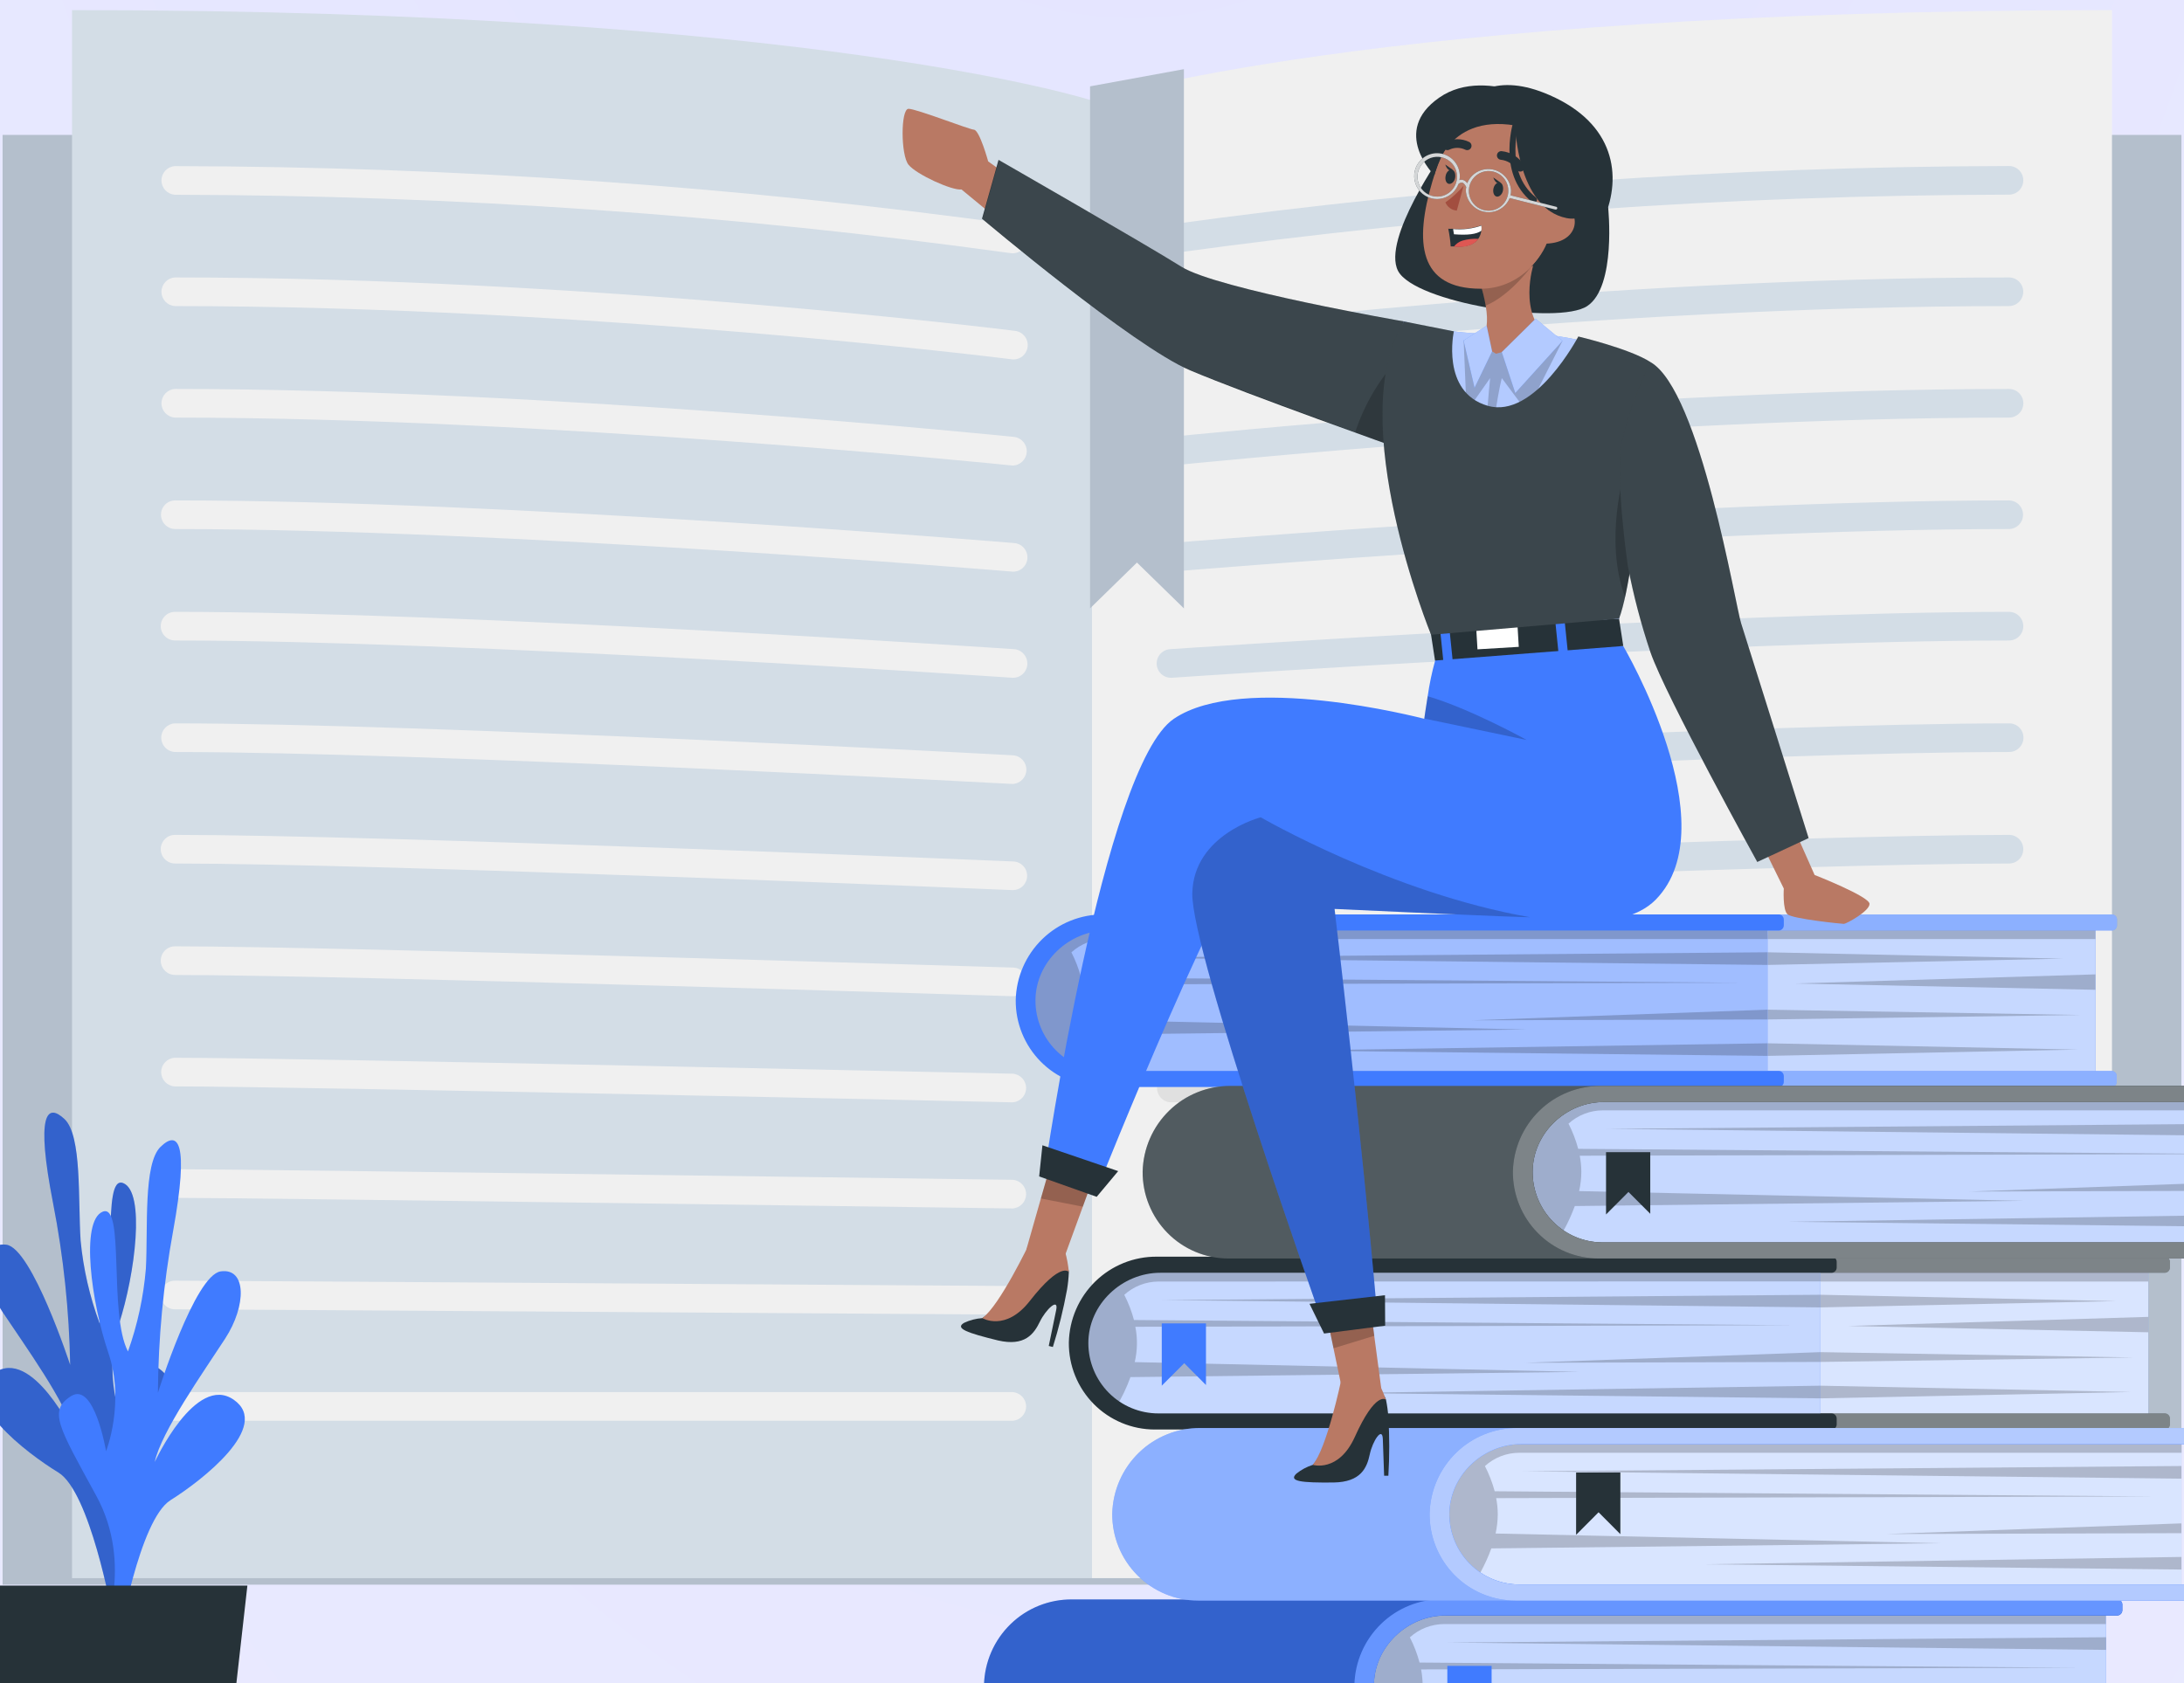
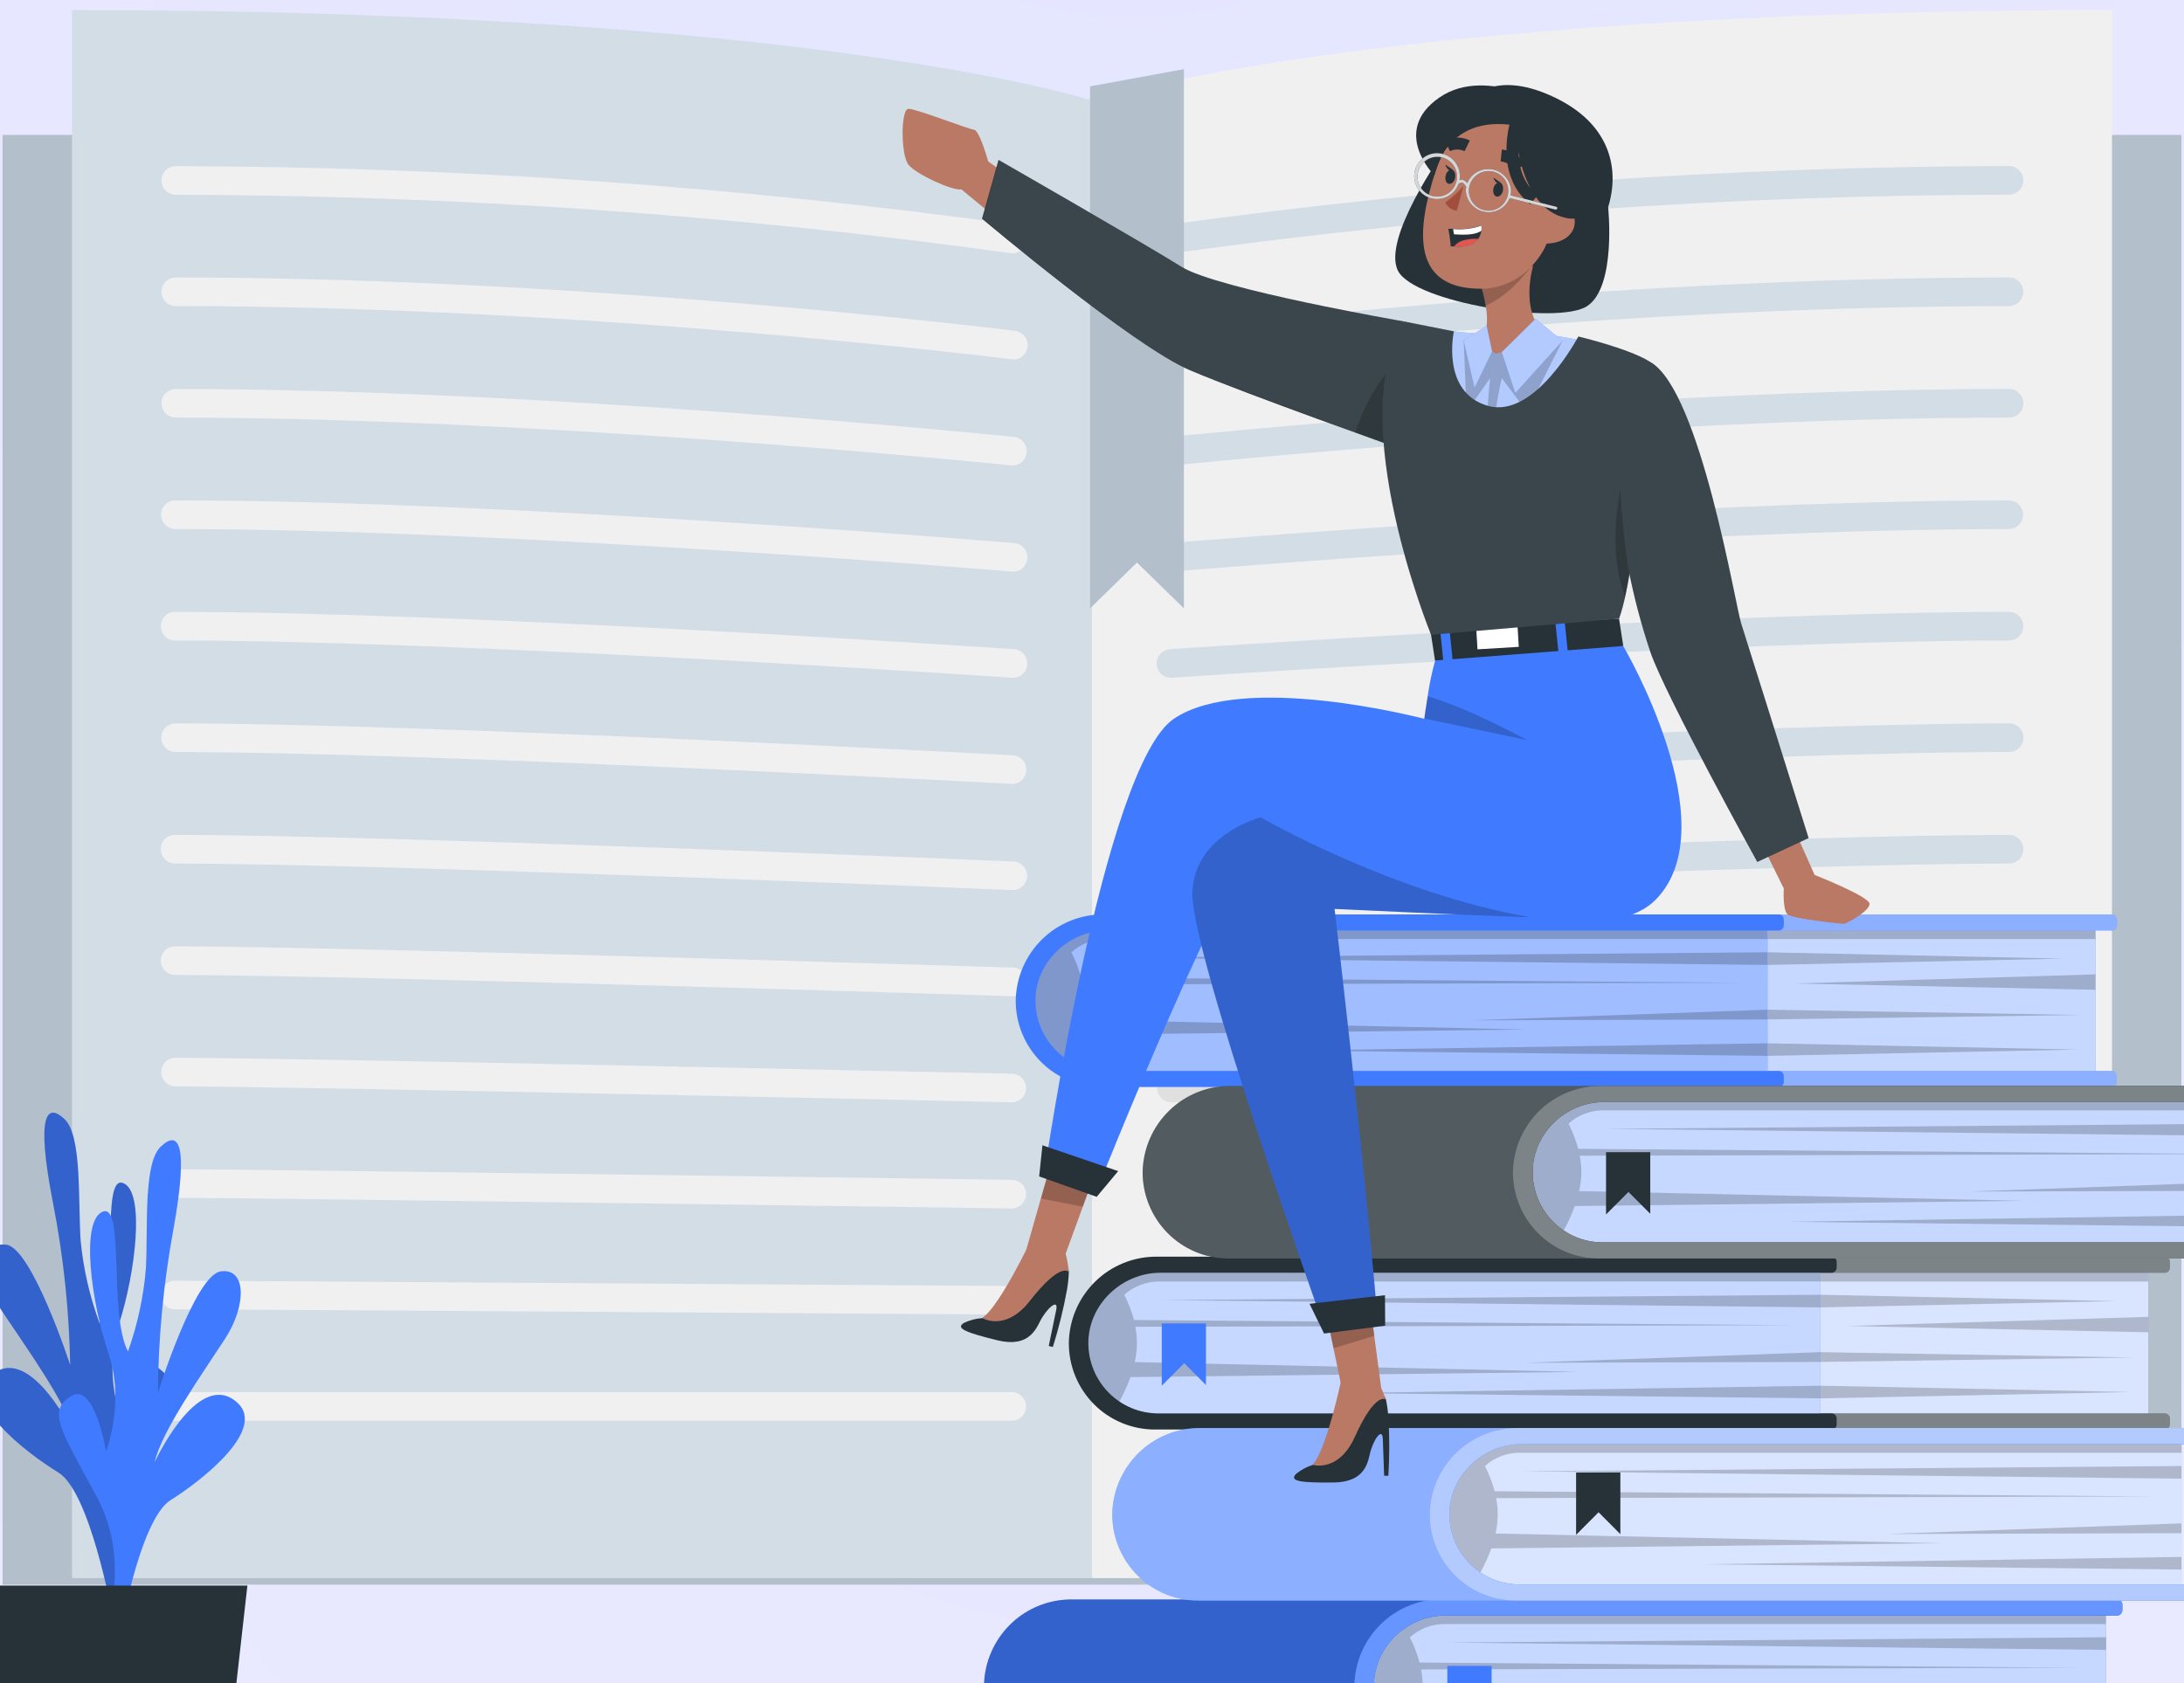
<svg xmlns="http://www.w3.org/2000/svg" width="183" height="141" fill="none">
  <path fill="#E5E5E5" d="M0 0h183v141H0z" />
  <path d="M-105-160h400v900h-400v-900z" fill="url(#paint0_radial)" />
  <path d="M130.323 140.581h-4.153v.12h4.153v-.12zM170.743 134.821h-9.173v.12h9.173v-.12z" fill="#EBEBEB" />
  <path d="M182.784 11.307H.217v121.507h182.567V11.307z" fill="#B4BFCC" />
  <path d="M91.5 132.267V8.427s23.264-7.58 85.466-7.58v131.42H91.5z" fill="#F0F0F0" />
  <path d="M91.5 132.267V8.427S68.236.847 6.034.847v131.42H91.5zM98.154 21.229a1.197 1.197 0 01-.837-.31 1.207 1.207 0 01.655-2.09 521.867 521.867 0 0170.367-4.915c.317 0 .621.126.845.351a1.203 1.203 0 010 1.697 1.192 1.192 0 01-.845.352 517.983 517.983 0 00-70.004 4.9c-.06.01-.12.015-.181.015zM98.154 30.123a1.194 1.194 0 01-.867-.299 1.204 1.204 0 01.719-2.1c.353-.049 35.788-4.47 70.333-4.47.317 0 .621.127.845.352a1.203 1.203 0 01-.845 2.048c-34.392 0-69.683 4.402-70.037 4.45l-.148.02zM98.154 39.018a1.193 1.193 0 01-.863-.31 1.204 1.204 0 01.743-2.09c.387-.039 39.22-4.018 70.305-4.018a1.2 1.2 0 010 2.4c-30.961 0-69.674 3.965-70.061 4.008l-.124.01zM98.154 47.912c-.317.014-.626-.1-.86-.316a1.203 1.203 0 01.76-2.084c.425-.034 42.661-3.571 70.265-3.571.317 0 .621.126.845.351a1.203 1.203 0 010 1.697 1.192 1.192 0 01-.845.352c-27.523 0-69.659 3.528-70.084 3.562l-.081.01zM98.154 56.806a1.193 1.193 0 01-.857-.322 1.203 1.203 0 01.776-2.078c.478-.033 46.098-3.124 70.266-3.124a1.194 1.194 0 011.195 1.2 1.194 1.194 0 01-1.195 1.2c-24.087 0-69.645 3.086-70.104 3.12l-.081.004zM98.154 65.706a1.192 1.192 0 01-.854-.33 1.202 1.202 0 01.792-2.07c.478-.03 49.535-2.679 70.266-2.679.317 0 .621.127.845.352a1.203 1.203 0 01-.845 2.048c-20.65 0-69.626 2.65-70.118 2.674l-.086.005zM98.154 74.6a1.192 1.192 0 01-.852-.334 1.202 1.202 0 01.804-2.066c.526-.024 52.972-2.227 70.233-2.227a1.195 1.195 0 011.195 1.2 1.195 1.195 0 01-1.195 1.2c-17.208 0-69.607 2.203-70.133 2.227h-.052z" fill="#D3DDE6" />
  <path d="M98.154 83.494a1.192 1.192 0 01-.85-.338 1.202 1.202 0 01.811-2.062c.565 0 56.405-1.78 70.224-1.78a1.196 1.196 0 011.195 1.2 1.196 1.196 0 01-1.195 1.2c-13.767 0-69.583 1.76-70.147 1.78h-.038zM98.154 92.389a1.192 1.192 0 01-.849-.343 1.203 1.203 0 01.825-2.057c.597 0 59.855-1.335 70.209-1.335a1.2 1.2 0 010 2.4c-10.325 0-69.559 1.32-70.156 1.335h-.03zM98.154 101.283a1.202 1.202 0 010-2.4c.63 0 63.297-.888 70.199-.888.317 0 .621.126.845.351a1.203 1.203 0 010 1.697 1.193 1.193 0 01-.845.352c-6.883 0-69.535.883-70.166.888h-.033zM98.154 110.182c-.317 0-.621-.126-.845-.351a1.202 1.202 0 01.845-2.049c.664 0 66.738-.446 70.189-.446a1.2 1.2 0 01.845 2.048 1.189 1.189 0 01-.845.352c-3.441 0-69.505.442-70.175.446h-.014zM168.339 119.077H98.154a1.202 1.202 0 010-2.4h70.185c.317 0 .621.126.845.351a1.203 1.203 0 01-.845 2.049z" fill="#E0E0E0" />
  <path d="M84.846 21.229a1.206 1.206 0 00.182-2.4 521.861 521.861 0 00-70.366-4.906 1.202 1.202 0 000 2.4 517.996 517.996 0 0170.003 4.891c.06.01.12.015.181.015zM84.846 30.123c.317.02.629-.088.867-.299a1.204 1.204 0 00-.718-2.1c-.354-.049-35.788-4.47-70.333-4.47a1.202 1.202 0 000 2.4c34.392 0 69.682 4.402 70.036 4.45l.148.02zM84.846 39.018a1.204 1.204 0 00.12-2.4c-.387-.039-39.22-4.018-70.304-4.018a1.202 1.202 0 000 2.4c30.96 0 69.673 3.965 70.06 4.008l.124.01zM84.846 47.912c.317.014.626-.1.86-.316a1.203 1.203 0 00-.76-2.084c-.425-.034-42.66-3.571-70.265-3.571-.317 0-.621.126-.845.351a1.203 1.203 0 00.845 2.049c27.523 0 69.659 3.528 70.084 3.562l.081.01zM84.846 56.806a1.193 1.193 0 001.236-1.159 1.206 1.206 0 00-.7-1.134 1.19 1.19 0 00-.455-.107c-.478-.033-46.098-3.124-70.265-3.124-.317 0-.621.126-.845.351a1.202 1.202 0 00.845 2.048c24.086 0 69.644 3.087 70.103 3.12l.081.005zM84.846 65.706a1.203 1.203 0 00.062-2.4c-.477-.03-49.535-2.679-70.265-2.679a1.202 1.202 0 000 2.4c20.65 0 69.625 2.65 70.117 2.674l.086.005zM84.846 74.6c.317.007.624-.114.852-.334a1.202 1.202 0 00-.804-2.066c-.526-.024-52.972-2.227-70.232-2.227-.317 0-.621.126-.845.351a1.202 1.202 0 00.845 2.049c17.208 0 69.606 2.203 70.132 2.227h.052zM84.846 83.494c.317.005.623-.116.85-.338a1.202 1.202 0 00-.811-2.062c-.565 0-56.405-1.78-70.223-1.78-.317 0-.621.126-.845.35a1.203 1.203 0 00.845 2.05c13.766 0 69.582 1.76 70.146 1.78h.038zM84.846 92.389a1.202 1.202 0 000-2.4c-.597 0-59.855-1.335-70.208-1.335a1.202 1.202 0 000 2.4c10.324 0 69.558 1.32 70.156 1.335h.052zM84.846 101.283a1.202 1.202 0 000-2.4c-.63 0-63.297-.888-70.199-.888-.317 0-.62.126-.845.351a1.202 1.202 0 00.845 2.049c6.883 0 69.535.883 70.166.888h.033zM84.846 110.182c.317 0 .621-.126.845-.351a1.202 1.202 0 00-.845-2.049c-.664 0-66.738-.446-70.19-.446-.316 0-.62.126-.844.351a1.204 1.204 0 000 1.697c.224.226.528.352.845.352 3.441 0 69.506.442 70.175.446h.014zM14.662 119.077h70.184a1.202 1.202 0 000-2.4H14.662c-.317 0-.621.126-.845.351a1.202 1.202 0 00.845 2.049z" fill="#F0F0F0" />
  <path d="M99.2 50.989l-3.933-3.84-3.93 3.84V7.237l7.864-1.44v45.192z" fill="#B4BFCC" />
  <path d="M10.718 134.72s-2.7-5.918.383-11.75 3.981-7.2 2.017-8.4c-1.965-1.2-2.868 4.665-2.868 4.665s-1.659-4.032-.287-8.251c1.372-4.219 2.227-11.093.358-11.827-1.869-.734-.358 8.573-1.979 11.746a27.465 27.465 0 01-1.587-6.922c-.224-3.389.125-8.803-1.352-10.19-1.477-1.388-2.419-.428-.956 7.051a78.19 78.19 0 011.434 13.56s-3.203-9.811-5.354-10.08c-2.15-.269-2.146 2.88-.306 5.649 1.84 2.77 5.392 7.68 5.975 10.234 0 0-3.518-7.382-6.692-5.122-3.174 2.261 2.753 6.72 5.392 8.333 2.639 1.613 4.47 11.712 4.47 11.712l1.352-.408z" fill="#407BFF" />
  <path opacity=".2" d="M10.718 134.72s-2.7-5.918.383-11.75 3.981-7.2 2.017-8.4c-1.965-1.2-2.868 4.665-2.868 4.665s-1.659-4.032-.287-8.251c1.372-4.219 2.227-11.093.358-11.827-1.869-.734-.358 8.573-1.979 11.746a27.465 27.465 0 01-1.587-6.922c-.224-3.389.125-8.803-1.352-10.19-1.477-1.388-2.419-.428-.956 7.051a78.19 78.19 0 011.434 13.56s-3.203-9.811-5.354-10.08c-2.15-.269-2.146 2.88-.306 5.649 1.84 2.77 5.392 7.68 5.975 10.234 0 0-3.518-7.382-6.692-5.122-3.174 2.261 2.753 6.72 5.392 8.333 2.639 1.613 4.47 11.712 4.47 11.712l1.352-.408z" fill="#000" />
  <path d="M8.6 137.12s2.63-5.952-.525-11.741-4.063-7.147-2.113-8.371c1.95-1.224 2.925 4.622 2.925 4.622s1.611-4.056.191-8.251c-1.42-4.195-2.36-11.04-.478-11.822 1.884-.783.478 8.563 2.123 11.712a27.427 27.427 0 001.5-6.941c.187-3.394-.229-8.798 1.23-10.21 1.457-1.41 2.418-.48 1.056 7.037a78.374 78.374 0 00-1.277 13.579s3.083-9.859 5.258-10.176c2.175-.316 2.18 2.856.373 5.64-1.807 2.784-5.349 7.786-5.898 10.335 0 0 3.427-7.435 6.62-5.218 3.193 2.218-2.653 6.763-5.292 8.415-2.638 1.651-4.33 11.779-4.33 11.779L8.6 137.12z" fill="#407BFF" />
  <path d="M20.728 132.892H-.992l1.758 15.609H18.97l1.759-15.609z" fill="#263238" />
  <path d="M180.006 106.136h-29.865v13.008h29.865v-13.008z" fill="#407BFF" />
  <path opacity=".8" d="M180.006 106.136h-29.865v13.008h29.865v-13.008z" fill="#fff" />
  <path opacity=".2" d="M152.535 107.408h27.471v-1.272h-27.442l-.029 1.272zM152.535 108.517l24.785.532-24.785.528v-1.06zM152.535 113.326l26.247.447-26.247.374v-.821zM152.535 116.139l26.013.528-26.013.533v-1.061zM180.006 110.37l-25.162.763 25.162.528v-1.291z" fill="#000" />
  <path d="M113.349 112.573a5.915 5.915 0 001.724 4.165 5.862 5.862 0 004.151 1.724h62.164a.43.43 0 01.43.432v.48a.432.432 0 01-.43.437h-62.489a7.176 7.176 0 01-5.111-2.137 7.255 7.255 0 01-2.088-5.149 7.362 7.362 0 012.219-5.124 7.303 7.303 0 015.166-2.076h62.303a.43.43 0 01.43.432v.48a.435.435 0 01-.43.437h-61.992c-3.236-.005-6.052 2.649-6.047 5.899z" fill="#263238" />
  <path opacity=".4" d="M113.349 112.573a5.915 5.915 0 001.724 4.165 5.862 5.862 0 004.151 1.724h62.164a.43.43 0 01.43.432v.48a.432.432 0 01-.43.437h-62.489a7.176 7.176 0 01-5.111-2.137 7.255 7.255 0 01-2.088-5.149 7.362 7.362 0 012.219-5.124 7.303 7.303 0 015.166-2.076h62.303a.43.43 0 01.43.432v.48a.435.435 0 01-.43.437h-61.992c-3.236-.005-6.052 2.649-6.047 5.899z" fill="#fff" />
  <path d="M90.677 112.64a6.531 6.531 0 001.902 4.604 6.477 6.477 0 004.585 1.909h55.371v-13.017H97.164a6.473 6.473 0 00-4.582 1.906 6.53 6.53 0 00-1.904 4.598z" fill="#407BFF" />
  <path opacity=".7" d="M152.535 106.136v13.027H97.164c-1.72 0-3.37-.686-4.587-1.908a6.526 6.526 0 01-1.9-4.606c0-1.727.684-3.384 1.9-4.605a6.471 6.471 0 014.587-1.908h55.371z" fill="#fff" />
  <path opacity=".2" d="M152.535 109.577v-1.06l-55.19.446 55.19.614zM152.535 114.147v-.821l-24.774.893 24.774-.072zM152.536 117.2v-1.061l-39.947.615 39.947.446z" fill="#000" />
  <path opacity=".2" d="M97.073 107.408a4.29 4.29 0 00-2.868 1.114c.345.673.618 1.381.813 2.112l55.371.436-55.257.13c.195.98.177 1.99-.052 2.962l37.284.82-37.643.437a13.546 13.546 0 01-1.247 2.583 6.511 6.511 0 01-2.448-3.235 6.542 6.542 0 01-.062-4.063 6.514 6.514 0 012.347-3.309 6.475 6.475 0 013.843-1.269h55.382v1.272l-55.463.01z" fill="#000" />
  <path d="M91.194 112.573a5.91 5.91 0 001.72 4.166 5.85 5.85 0 004.15 1.723h56.403a.43.43 0 01.431.432v.48a.432.432 0 01-.431.437h-56.71a7.186 7.186 0 01-5.11-2.137 7.247 7.247 0 01-2.088-5.149 7.363 7.363 0 012.219-5.124 7.303 7.303 0 015.166-2.076h56.523a.43.43 0 01.431.432v.48a.435.435 0 01-.431.437H97.235c-3.23-.005-6.046 2.649-6.041 5.899z" fill="#263238" />
  <path d="M97.346 110.917v5.222l1.883-1.886 1.821 1.829v-5.165h-3.704zM176.469 134.84h-80.61v13.027h80.61V134.84z" fill="#407BFF" />
  <path opacity=".7" d="M176.469 134.84h-80.61v13.027h80.61V134.84z" fill="#fff" />
  <path opacity=".2" d="M176.469 138.282v-1.061l-55.195.446 55.195.615z" fill="#000" />
  <path opacity=".2" d="M113.88 134.84l-1.172 9.71 1.382-1.478a11.938 11.938 0 002.533 4.8 14.25 14.25 0 002.037-3.739l37.647-.432-37.284-.816c.116-.53.176-1.071.182-1.613a7.42 7.42 0 00-.13-1.354l55.238-.139-55.367-.437a10.815 10.815 0 00-.812-2.112 4.29 4.29 0 012.868-1.113h55.448v-1.272l-62.57-.005z" fill="#000" />
  <path d="M115.122 141.277a5.915 5.915 0 001.724 4.165 5.865 5.865 0 004.151 1.724h56.404a.43.43 0 01.435.432v.48a.433.433 0 01-.127.309.444.444 0 01-.308.128H89.65a7.187 7.187 0 01-5.11-2.139 7.237 7.237 0 01-2.089-5.147 7.364 7.364 0 012.227-5.109 7.298 7.298 0 015.158-2.067h87.56a.426.426 0 01.402.265.433.433 0 01.033.167v.48a.436.436 0 01-.435.436h-56.227c-3.236-.028-6.051 2.626-6.047 5.876z" fill="#407BFF" />
  <path opacity=".2" d="M115.122 141.277a5.915 5.915 0 001.724 4.165 5.865 5.865 0 004.151 1.724h56.404a.43.43 0 01.435.432v.48a.433.433 0 01-.127.309.444.444 0 01-.308.128H89.65a7.187 7.187 0 01-5.11-2.139 7.237 7.237 0 01-2.089-5.147 7.364 7.364 0 012.227-5.109 7.298 7.298 0 015.158-2.067h87.56a.426.426 0 01.402.265.433.433 0 01.033.167v.48a.436.436 0 01-.435.436h-56.227c-3.236-.028-6.051 2.626-6.047 5.876z" fill="#000" />
  <path d="M115.123 141.277a5.906 5.906 0 001.724 4.165 5.861 5.861 0 004.15 1.724h56.404a.427.427 0 01.307.125.423.423 0 01.128.307v.48a.438.438 0 01-.435.437h-56.743a7.179 7.179 0 01-5.093-2.157 7.25 7.25 0 01-2.077-5.144 7.37 7.37 0 012.231-5.107 7.312 7.312 0 015.159-2.069h56.518a.427.427 0 01.308.125.436.436 0 01.127.307v.48a.438.438 0 01-.435.437h-56.227c-3.236-.014-6.051 2.64-6.046 5.89z" fill="#407BFF" />
  <path d="M121.274 139.621v5.222l1.884-1.891 1.826 1.834v-5.165h-3.71z" fill="#407BFF" />
  <path opacity=".2" d="M115.123 141.277a5.906 5.906 0 001.724 4.165 5.861 5.861 0 004.15 1.724h56.404a.427.427 0 01.307.125.423.423 0 01.128.307v.48a.438.438 0 01-.435.437h-56.743a7.179 7.179 0 01-5.093-2.157 7.25 7.25 0 01-2.077-5.144 7.37 7.37 0 012.231-5.107 7.312 7.312 0 015.159-2.069h56.518a.427.427 0 01.308.125.436.436 0 01.127.307v.48a.438.438 0 01-.435.437h-56.227c-3.236-.014-6.051 2.64-6.046 5.89z" fill="#fff" />
  <path d="M182.783 120.488h-80.61v13.027h80.61v-13.027z" fill="#407BFF" />
  <path opacity=".8" d="M182.783 120.488h-80.61v13.027h80.61v-13.027z" fill="#fff" />
  <path opacity=".2" d="M182.783 123.93v-1.061l-55.189.446 55.189.615zM182.783 128.499v-.821l-24.774.893 24.774-.072zM182.783 131.547v-1.056l-39.946.615 39.946.441z" fill="#000" />
  <path opacity=".2" d="M120.18 120.488l-1.171 9.71 1.376-1.478a11.954 11.954 0 002.538 4.8 14.234 14.234 0 002.037-3.744l37.642-.432-37.284-.816a7.88 7.88 0 00.182-1.613 7.494 7.494 0 00-.134-1.353l55.242-.14-55.366-.436a10.787 10.787 0 00-.818-2.112 4.29 4.29 0 012.868-1.114h55.506v-1.272H120.18z" fill="#000" />
  <path d="M121.442 126.925a5.91 5.91 0 001.727 4.154 5.86 5.86 0 004.142 1.721h56.404a.434.434 0 01.308.125.442.442 0 01.127.307v.48a.436.436 0 01-.435.437H100.4a7.175 7.175 0 01-5.112-2.138 7.237 7.237 0 01-2.091-5.149 7.374 7.374 0 012.23-5.106 7.316 7.316 0 015.155-2.07h83.133a.435.435 0 01.402.266.431.431 0 01.033.166v.48a.433.433 0 01-.127.309.423.423 0 01-.308.128h-56.232c-3.231-.014-6.046 2.645-6.041 5.89z" fill="#407BFF" />
  <path opacity=".4" d="M121.442 126.925a5.91 5.91 0 001.727 4.154 5.86 5.86 0 004.142 1.721h56.404a.434.434 0 01.308.125.442.442 0 01.127.307v.48a.436.436 0 01-.435.437H100.4a7.175 7.175 0 01-5.112-2.138 7.237 7.237 0 01-2.091-5.149 7.374 7.374 0 012.23-5.106 7.316 7.316 0 015.155-2.07h83.133a.435.435 0 01.402.266.431.431 0 01.033.166v.48a.433.433 0 01-.127.309.423.423 0 01-.308.128h-56.232c-3.231-.014-6.046 2.645-6.041 5.89z" fill="#fff" />
  <path d="M121.442 126.925a5.91 5.91 0 001.727 4.154 5.86 5.86 0 004.143 1.721h56.404a.433.433 0 01.307.125.436.436 0 01.127.307v.48a.436.436 0 01-.434.437h-56.725a7.175 7.175 0 01-5.113-2.136 7.247 7.247 0 01-2.09-5.151 7.362 7.362 0 012.227-5.108 7.303 7.303 0 015.158-2.068h56.543a.434.434 0 01.401.266.413.413 0 01.033.166v.48a.438.438 0 01-.434.437h-56.232c-3.232-.014-6.047 2.645-6.042 5.89z" fill="#407BFF" />
  <path d="M132.063 123.416v5.222l1.883-1.891 1.826 1.834v-5.165h-3.709z" fill="#263238" />
  <path opacity=".6" d="M121.442 126.925a5.91 5.91 0 001.727 4.154 5.86 5.86 0 004.143 1.721h56.404a.433.433 0 01.307.125.436.436 0 01.127.307v.48a.436.436 0 01-.434.437h-56.725a7.175 7.175 0 01-5.113-2.136 7.247 7.247 0 01-2.09-5.151 7.362 7.362 0 012.227-5.108 7.303 7.303 0 015.158-2.068h56.543a.434.434 0 01.401.266.413.413 0 01.033.166v.48a.438.438 0 01-.434.437h-56.232c-3.232-.014-6.047 2.645-6.042 5.89z" fill="#fff" />
  <path d="M175.575 77.432H145.71V90.44h29.865V77.432z" fill="#407BFF" />
  <path opacity=".7" d="M175.575 77.432H145.71V90.44h29.865V77.432z" fill="#fff" />
  <path opacity=".2" d="M148.104 78.704h27.471v-1.272h-27.442l-.029 1.272zM148.104 79.813l24.785.533-24.785.528v-1.061zM148.104 84.623l26.247.446-26.247.374v-.82zM148.104 87.44l26.013.528-26.013.528V87.44zM175.575 81.665l-25.162.764 25.162.528v-1.291z" fill="#000" />
  <path d="M108.918 83.869a5.915 5.915 0 001.724 4.165 5.863 5.863 0 004.151 1.724h62.14a.43.43 0 01.43.432v.48a.433.433 0 01-.43.437h-62.465a7.183 7.183 0 01-5.112-2.146 7.24 7.24 0 01-2.082-5.155 7.373 7.373 0 012.231-5.098 7.311 7.311 0 015.149-2.068h62.303a.43.43 0 01.43.432v.48a.434.434 0 01-.43.437h-61.992c-3.236-.024-6.052 2.63-6.047 5.88z" fill="#407BFF" />
  <path opacity=".4" d="M108.918 83.869a5.915 5.915 0 001.724 4.165 5.863 5.863 0 004.151 1.724h62.14a.43.43 0 01.43.432v.48a.433.433 0 01-.43.437h-62.465a7.183 7.183 0 01-5.112-2.146 7.24 7.24 0 01-2.082-5.155 7.373 7.373 0 012.231-5.098 7.311 7.311 0 015.149-2.068h62.303a.43.43 0 01.43.432v.48a.434.434 0 01-.43.437h-61.992c-3.236-.024-6.052 2.63-6.047 5.88z" fill="#fff" />
  <path d="M86.242 83.946c0 1.727.683 3.384 1.9 4.606a6.472 6.472 0 004.586 1.907h55.377V77.432H92.733c-1.72 0-3.371.686-4.588 1.908a6.532 6.532 0 00-1.903 4.606z" fill="#407BFF" />
  <path opacity=".5" d="M148.104 77.432v13.032H92.733a6.478 6.478 0 01-4.476-1.97 6.533 6.533 0 01-1.84-4.546c0-1.698.66-3.33 1.84-4.546a6.479 6.479 0 014.476-1.97h55.371z" fill="#fff" />
  <path opacity=".2" d="M148.104 80.874v-1.061l-55.19.446 55.19.615zM148.104 85.443v-.82l-24.774.892 24.774-.072zM148.105 88.496V87.44l-39.947.61 39.947.446z" fill="#000" />
  <path opacity=".2" d="M92.642 78.704c-1.06.004-2.081.4-2.868 1.114.345.673.618 1.38.813 2.112l55.371.436-55.242.14c.195.98.177 1.99-.053 2.961l37.284.821-37.642.437a13.25 13.25 0 01-1.253 2.582 6.516 6.516 0 01-2.44-3.237 6.545 6.545 0 01-.058-4.059 6.518 6.518 0 012.345-3.307 6.473 6.473 0 013.839-1.272h55.367v1.272H92.642z" fill="#000" />
  <path d="M86.763 83.869a5.91 5.91 0 001.72 4.166 5.863 5.863 0 004.15 1.723h56.404a.43.43 0 01.43.432v.48a.434.434 0 01-.43.437h-56.73a7.175 7.175 0 01-5.11-2.137 7.232 7.232 0 01-2.088-5.15 7.363 7.363 0 012.225-5.111 7.302 7.302 0 015.16-2.069h56.543a.43.43 0 01.43.432v.48a.434.434 0 01-.43.437H92.805c-3.217-.024-6.047 2.63-6.042 5.88z" fill="#407BFF" />
  <path d="M92.914 82.213v5.227l1.879-1.891 1.826 1.828v-5.164h-3.705zM189.762 91.784h-80.61v13.027h80.61V91.784z" fill="#407BFF" />
  <path opacity=".7" d="M189.762 91.784h-80.61v13.027h80.61V91.784z" fill="#fff" />
  <path opacity=".2" d="M189.762 95.226v-1.061l-55.19.446 55.19.615zM189.762 99.795v-.82l-24.775.892 24.775-.072zM189.762 102.848v-1.061l-39.946.615 39.946.446z" fill="#000" />
  <path opacity=".2" d="M127.173 91.784l-1.167 9.711 1.377-1.479a11.885 11.885 0 002.538 4.8 14.175 14.175 0 002.032-3.734l37.647-.437-37.284-.816c.12-.53.182-1.07.186-1.613a7.497 7.497 0 00-.133-1.353l55.242-.14-55.372-.436a10.637 10.637 0 00-.812-2.112 4.292 4.292 0 012.868-1.114h55.448v-1.272l-62.57-.005z" fill="#000" />
  <path d="M128.42 98.24a5.912 5.912 0 001.72 4.166 5.868 5.868 0 001.904 1.277 5.867 5.867 0 002.246.447h56.404a.427.427 0 01.43.432v.48a.43.43 0 01-.43.436h-87.751a7.17 7.17 0 01-5.11-2.137 7.236 7.236 0 01-2.089-5.149 7.363 7.363 0 012.227-5.109 7.302 7.302 0 015.158-2.067h87.565a.428.428 0 01.43.432v.48a.432.432 0 01-.43.437h-56.232c-3.236-.048-6.047 2.606-6.042 5.875z" fill="#263238" />
  <path opacity=".2" d="M128.42 98.24a5.912 5.912 0 001.72 4.166 5.868 5.868 0 001.904 1.277 5.867 5.867 0 002.246.447h56.404a.427.427 0 01.43.432v.48a.43.43 0 01-.43.436h-87.751a7.17 7.17 0 01-5.11-2.137 7.236 7.236 0 01-2.089-5.149 7.363 7.363 0 012.227-5.109 7.302 7.302 0 015.158-2.067h87.565a.428.428 0 01.43.432v.48a.432.432 0 01-.43.437h-56.232c-3.236-.048-6.047 2.606-6.042 5.875z" fill="#fff" />
  <path d="M128.42 98.24a5.912 5.912 0 001.72 4.166 5.868 5.868 0 001.904 1.277 5.87 5.87 0 002.246.447h56.404a.427.427 0 01.43.432v.48a.43.43 0 01-.43.436h-56.729a7.17 7.17 0 01-5.11-2.137 7.218 7.218 0 01-1.557-2.365 7.275 7.275 0 01-.532-2.784 7.368 7.368 0 012.228-5.109 7.302 7.302 0 015.158-2.067h56.542a.428.428 0 01.43.432v.48a.432.432 0 01-.43.437h-56.232c-3.236-.048-6.046 2.606-6.042 5.875z" fill="#263238" />
  <path d="M134.572 96.565v5.222l1.879-1.886 1.826 1.829v-5.165h-3.705z" fill="#263238" />
  <path opacity=".4" d="M128.42 98.24a5.912 5.912 0 001.72 4.166 5.868 5.868 0 001.904 1.277 5.87 5.87 0 002.246.447h56.404a.427.427 0 01.43.432v.48a.43.43 0 01-.43.436h-56.729a7.17 7.17 0 01-5.11-2.137 7.218 7.218 0 01-1.557-2.365 7.275 7.275 0 01-.532-2.784 7.368 7.368 0 012.228-5.109 7.302 7.302 0 015.158-2.067h56.542a.428.428 0 01.43.432v.48a.432.432 0 01-.43.437h-56.232c-3.236-.048-6.046 2.606-6.042 5.875z" fill="#fff" />
  <path d="M85.998 104.73l3.14.763 1.592-4.359 1.444-3.964-3.58-1.532-1.377 4.81-1.219 4.282z" fill="#B97964" />
  <path opacity=".2" d="M87.217 100.448l3.513.686 1.444-3.964-3.58-1.532-1.377 4.81z" fill="#000" />
  <path d="M87.537 98.148l4.36 1.628s11.629-29.199 14.019-29.28c2.39-.082 26.725 11.13 32.825 4.9 6.099-6.23-2.72-21.235-2.72-21.235s-14.67-2.102-15.774 1.224a23.54 23.54 0 00-.622 2.986c-.167 1.017-.282 1.872-.282 1.872-.478-.115-15.181-3.931-20.984 0-5.903 3.984-10.822 37.905-10.822 37.905z" fill="#407BFF" />
  <path d="M112.608 117.186l3.131-.807-.602-4.512-.559-4.138-3.872.351 1.008 4.824.894 4.282z" fill="#B97964" />
  <path opacity=".2" d="M111.738 113l3.423-1.046-.569-4.181-3.881.326 1.027 4.901z" fill="#000" />
  <path d="M93.694 98.154l-6.348-2.165-.273 2.611 4.819 1.709 1.802-2.155z" fill="#263238" />
  <path d="M128.205 76.875s-.994.024-16.381-.696c0 0 2.3 19.315 3.552 33.778l-4.598.787S99.784 79.779 99.903 74.859c.12-4.92 5.736-6.36 5.736-6.36s10.961 6.36 22.566 8.376z" fill="#407BFF" />
  <path opacity=".2" d="M128.205 76.875s-.994.024-16.381-.696c0 0 2.3 19.315 3.552 33.778l-4.598.787S99.784 79.779 99.903 74.859c.12-4.92 5.736-6.36 5.736-6.36s10.961 6.36 22.566 8.376z" fill="#000" />
  <path d="M116.05 108.555l-6.324.72 1.219 2.491 5.119-.657-.014-2.554z" fill="#263238" />
  <path opacity=".2" d="M119.343 60.224l8.581 1.795s-4.742-2.63-8.299-3.667c-.167 1.008-.282 1.872-.282 1.872z" fill="#000" />
  <path d="M135.662 51.848l.354 2.294-15.774 1.22-.416-2.708 15.836-.806z" fill="#263238" />
  <path d="M130.688 55.682l.779-.08-.408-3.987-.779.08.408 3.987z" fill="#407BFF" />
  <path d="M123.8 54.422l3.46-.208-.157-2.635-3.461.208.158 2.635z" fill="#fff" />
  <path d="M121.01 56.106l.779-.08-.408-3.987-.779.08.408 3.987z" fill="#407BFF" />
  <path d="M80.793 110.864c.477-.222.99-.353 1.515-.389 0 0 1.816-1.075 3.618-5.242h2.022a1.66 1.66 0 011.554 1.114.96.96 0 01.057.283c-.02.491-.071.98-.153 1.464a40.35 40.35 0 01-1.185 4.8l-.345-.086.627-3.034c.205-1.032-.87-.033-1.372 1.003-.502 1.037-1.267 2.084-3.5 1.57-2.604-.638-3.656-1.013-2.838-1.483z" fill="#263238" />
  <path d="M86.29 104.139s-2.524 5.309-3.982 6.336c0 0 1.95 1.167 3.982-1.44 2.629-3.36 3.27-2.424 3.27-2.424a9.438 9.438 0 00-.316-1.713c-.397-1.076-2.954-.759-2.954-.759z" fill="#B97964" />
  <path d="M108.622 123.512a4.22 4.22 0 011.381-.739s1.511-1.474 2.276-5.952l1.964-.48a1.666 1.666 0 011.774.715c.054.081.094.17.119.264.096.475.161.956.196 1.44.099 1.64.099 3.285 0 4.925h-.354l-.11-3.092c-.043-1.051-.855.173-1.094 1.301-.239 1.128-.741 2.323-3.031 2.357-2.696.029-3.8-.091-3.121-.739z" fill="#263238" />
  <path d="M112.379 115.674s-1.205 5.76-2.39 7.099c0 0 2.17.672 3.532-2.338 1.754-3.893 2.601-3.129 2.601-3.129a9.367 9.367 0 00-.713-1.594c-.621-.955-3.03-.038-3.03-.038zM149.778 68.216l2.27 5.117s4.603 1.804 4.603 2.424c0 .619-1.955 1.675-2.146 1.675-.191 0-4.302-.418-4.727-.802-.426-.384-.311-2.16-.311-2.16l-2.648-5.38 2.959-.874zM87.284 16.74L82.8 13.526s-.717-2.612-1.19-2.655c-.473-.043-4.823-1.752-5.483-1.752-.66 0-.664 3.869 0 4.69.665.82 3.676 2.184 4.436 2.069l5.02 4.137 1.7-3.273z" fill="#B97964" />
  <path d="M117.637 26.94s-15.659-2.707-18.642-4.583C96.012 20.48 83.67 13.4 83.67 13.4l-1.386 4.93S94.94 29.014 99.726 31.04c4.785 2.026 17.586 6.566 17.586 6.566l.325-10.665z" fill="#263238" />
  <path opacity=".1" d="M117.637 26.94l-.105 4.153-.22 6.513-3.762-1.373c-4.531-1.665-11.797-4.348-13.8-5.193-4.78-2.026-17.428-12.71-17.428-12.71l1.386-4.93s12.333 7.08 15.301 8.957c2.969 1.877 18.628 4.584 18.628 4.584z" fill="#fff" />
  <path opacity=".2" d="M117.532 31.093l-.22 6.513-3.762-1.373a17.04 17.04 0 013.762-6.335l.22 1.195z" fill="#000" />
  <path d="M134.749 17.379s.703 6.638-1.749 8.27c-2.452 1.632-14.493-.278-15.86-2.952-1.367-2.673 3.776-9.921 3.776-9.921l13.833 4.603z" fill="#263238" />
  <path d="M117.637 26.94a28.452 28.452 0 009.082 1.009c5.062-.26 11.113 2.208 11.113 2.208l-2.174 21.696-15.832.787s-5.32-18.1-2.189-25.7z" fill="#407BFF" />
  <path opacity=".6" d="M117.637 26.94a28.452 28.452 0 009.082 1.009c5.062-.26 11.113 2.208 11.113 2.208l-2.174 21.696-15.832.787s-5.32-18.1-2.189-25.7z" fill="#fff" />
  <path d="M120.18 14.691s.889-10.56 9.66-6.72c10.994 4.8 2.256 17.635-3.121 15-5.378-2.635-6.539-8.28-6.539-8.28z" fill="#263238" />
  <path opacity=".2" d="M122.642 28.54l.248 5.951 1.97-2.803s-.703 6.585-.292 10.171c0 0 .373-6.427 1.267-10.171l2.089 2.803 2.997-5.918s-4.852-1.747-8.279-.034z" fill="#000" />
  <path d="M125.357 29.648l4.531-1.286c-2.791-1.92-1.381-6.24-1.381-6.24l-4.494 1.584c.205.627.365 1.269.478 1.92.478 2.812-.798 3.038-.798 3.038l1.664.984z" fill="#B97964" />
  <path opacity=".2" d="M124.004 23.696c.204.627.364 1.27.478 1.92 2.146-.87 4.01-3.514 4.01-3.514l-4.488 1.594z" fill="#000" />
  <path d="M126.944 10.198c-3.977-.883-5.736.96-6.927 5.021-1.501 5.064-1.171 8.972 4.049 8.981 7.108.005 9.498-12.533 2.878-14.002z" fill="#B97964" />
  <path d="M122.637 15.57a8.804 8.804 0 01-1.525 1.396 1.135 1.135 0 00.956.686l.569-2.083z" fill="#A24E3F" />
  <path d="M125.142 15.78c-.077.327.033.634.248.692.215.057.478-.168.54-.48.062-.312-.034-.639-.249-.691-.215-.053-.458.153-.539.48z" fill="#263238" />
  <path d="M125.767 15.325l-.64-.451s.206.681.64.45zM121.136 14.72c-.077.326.033.633.248.686.215.053.478-.163.54-.48.062-.317-.033-.638-.248-.691-.215-.053-.478.154-.54.485z" fill="#263238" />
  <path d="M121.742 14.24l-.64-.451s.206.7.64.45z" fill="#263238" />
-   <path d="M125.792 13.03a2.125 2.125 0 011.591.99M122.938 12.22a1.905 1.905 0 00-1.659 0" stroke="#263238" stroke-width=".725" stroke-linecap="round" stroke-linejoin="round" />
+   <path d="M125.792 13.03a2.125 2.125 0 011.591.99M122.938 12.22a1.905 1.905 0 00-1.659 0" stroke="#263238" strokeWidth=".725" strokeLinecap="round" strokeLinejoin="round" />
  <path d="M129.807 17.897s-1.133-3.696-.297-6.168c0 0-7.17-4.987-9.33 2.962 0 0 .803-7.306 7.677-5.942 6.873 1.363 4.631 11.4.439 13.608.01 0 2.209-2.15 1.511-4.46z" fill="#263238" />
  <path d="M128.975 18.593c.14-.452.453-.831.871-1.052a1.774 1.774 0 011.356-.128c1.205.408 1.234 3.081-1.969 3.01-.449-.01-.612-.5-.258-1.83z" fill="#B97964" />
  <path d="M121.351 19.17c.103.488.172.984.205 1.483h.263c1.186.105 1.774-.245 2.061-.658a1.58 1.58 0 00.248-.686c.018-.14.018-.283 0-.423a5.583 5.583 0 01-2.39.288c-.229.015-.387-.005-.387-.005z" fill="#263238" />
  <path d="M121.757 19.198l.072.437c1.119.091 1.912 0 2.299-.302.018-.14.018-.283 0-.423a5.586 5.586 0 01-2.371.288z" fill="#fff" />
  <path d="M121.819 20.677c1.186.105 1.774-.245 2.06-.658a3.881 3.881 0 00-1.343.149c-.286.09-.537.268-.717.509z" fill="#DE5753" />
  <path d="M126.958 10.515s.158 6.931 4.302 7.762c4.144.83-.387-8.904-.387-8.904s-6.166-4.042-10.272-1.195c-4.107 2.846-.416 6.513-.416 6.513s.865-5.145 6.773-4.176z" fill="#263238" />
-   <path d="M127.101 10.06s-1.472 4.377 1.434 6.68" stroke="#263238" stroke-width=".5" stroke-linecap="round" stroke-linejoin="round" />
+   <path d="M127.101 10.06s-1.472 4.377 1.434 6.68" stroke="#263238" strokeWidth=".5" strokeLinecap="round" strokeLinejoin="round" />
  <path d="M130.395 17.33l-3.824-.96a1.86 1.86 0 00.043-.393 1.926 1.926 0 00-.485-1.17 1.908 1.908 0 00-3.191.546.629.629 0 00-.416-.288.475.475 0 00-.234.03c.021-.1.032-.202.033-.303a1.924 1.924 0 00-.483-1.307 1.907 1.907 0 00-2.573-.261 1.923 1.923 0 00.633 3.387c.462.129.954.079 1.381-.14.427-.218.756-.59.923-1.04a.386.386 0 01.291-.126c.125 0 .249.144.364.37-.021.1-.032.2-.034.302.025.434.196.847.485 1.171a1.905 1.905 0 003.191-.547l3.824.96h.029c.015.002.031 0 .047-.003a.115.115 0 00.041-.022.12.12 0 00.046-.08.149.149 0 00-.004-.047.122.122 0 00-.102-.087l.015.009zm-9.967-.853a1.653 1.653 0 01-1.532-1.029 1.677 1.677 0 01.36-1.815 1.655 1.655 0 012.831 1.178c0 .442-.175.865-.486 1.178a1.655 1.655 0 01-1.173.488zm4.302 1.18c-.327 0-.646-.097-.918-.28a1.666 1.666 0 01-.704-1.704c.064-.323.222-.619.453-.85a1.651 1.651 0 012.823 1.173c-.001.441-.176.864-.487 1.175a1.655 1.655 0 01-1.171.486h.004z" fill="#263238" />
  <path opacity=".8" d="M130.395 17.33l-3.824-.96a1.86 1.86 0 00.043-.393 1.926 1.926 0 00-.485-1.17 1.908 1.908 0 00-3.191.546.629.629 0 00-.416-.288.475.475 0 00-.234.03c.021-.1.032-.202.033-.303a1.924 1.924 0 00-.483-1.307 1.907 1.907 0 00-2.573-.261 1.923 1.923 0 00.633 3.387c.462.129.954.079 1.381-.14.427-.218.756-.59.923-1.04a.386.386 0 01.291-.126c.125 0 .249.144.364.37-.021.1-.032.2-.034.302.025.434.196.847.485 1.171a1.905 1.905 0 003.191-.547l3.824.96h.029c.015.002.031 0 .047-.003a.115.115 0 00.041-.022.12.12 0 00.046-.08.149.149 0 00-.004-.047.122.122 0 00-.102-.087l.015.009zm-9.967-.853a1.653 1.653 0 01-1.532-1.029 1.677 1.677 0 01.36-1.815 1.655 1.655 0 012.831 1.178c0 .442-.175.865-.486 1.178a1.655 1.655 0 01-1.173.488zm4.302 1.18c-.327 0-.646-.097-.918-.28a1.666 1.666 0 01-.704-1.704c.064-.323.222-.619.453-.85a1.651 1.651 0 012.823 1.173c-.001.441-.176.864-.487 1.175a1.655 1.655 0 01-1.171.486h.004z" fill="#fff" />
  <path d="M128.674 26.71l-2.839 2.799 1.133 3.432 3.953-4.368-2.247-1.863zM124.568 27.296l.459 2.155-1.473 3.048-.917-3.96 1.931-1.243z" fill="#407BFF" />
  <path d="M121.82 27.771s-1.114 5.093 2.834 6.24c3.948 1.147 7.596-5.808 7.596-5.808s4.302 1.013 6.056 2.15c0 0-.999 17.108-2.644 21.5l-15.75 1.349s-7.375-18.024-2.275-26.261l4.183.83z" fill="#263238" />
  <path opacity=".1" d="M138.306 30.354s-.316 5.385-.885 10.886a86.44 86.44 0 01-1.252 8.803 14.172 14.172 0 01-.507 1.81l-15.75 1.349s-7.375-18.024-2.275-26.261l4.183.83s-1.114 5.093 2.834 6.24c3.948 1.147 7.596-5.808 7.596-5.808s4.292 1.013 6.056 2.15z" fill="#fff" />
  <path opacity=".2" d="M137.421 41.24a86.445 86.445 0 01-1.252 8.803c-1.797-4.8-.034-10.512-.034-10.512l1.286 1.71z" fill="#000" />
  <path d="M138.306 30.354c4.163 2.4 7.122 20.486 7.586 21.888.291.878 5.654 18 5.654 18l-4.302 2.001s-7.691-13.92-8.953-17.582a55.32 55.32 0 01-1.888-7.2s-1.109-7.43-.478-10.56a30.001 30.001 0 012.381-6.548z" fill="#263238" />
  <path opacity=".1" d="M138.306 30.354c4.163 2.4 7.122 20.486 7.586 21.888.291.878 5.654 18 5.654 18l-4.302 2.001s-7.691-13.92-8.953-17.582a55.32 55.32 0 01-1.888-7.2s-1.109-7.43-.478-10.56a30.001 30.001 0 012.381-6.548z" fill="#fff" />
  <path opacity=".6" d="M128.674 26.71l-2.839 2.799 1.133 3.432 3.953-4.368-2.247-1.863zM124.568 27.296l.459 2.155-1.473 3.048-.917-3.96 1.931-1.243z" fill="#fff" />
  <defs>
    <radialGradient id="paint0_radial" cx="0" cy="0" r="1" gradientUnits="userSpaceOnUse" gradientTransform="matrix(0 900 -400 0 95 -160)">
      <stop stop-color="#E1E2FF" />
      <stop offset="1" stop-color="#F5F5FF" />
    </radialGradient>
  </defs>
</svg>
